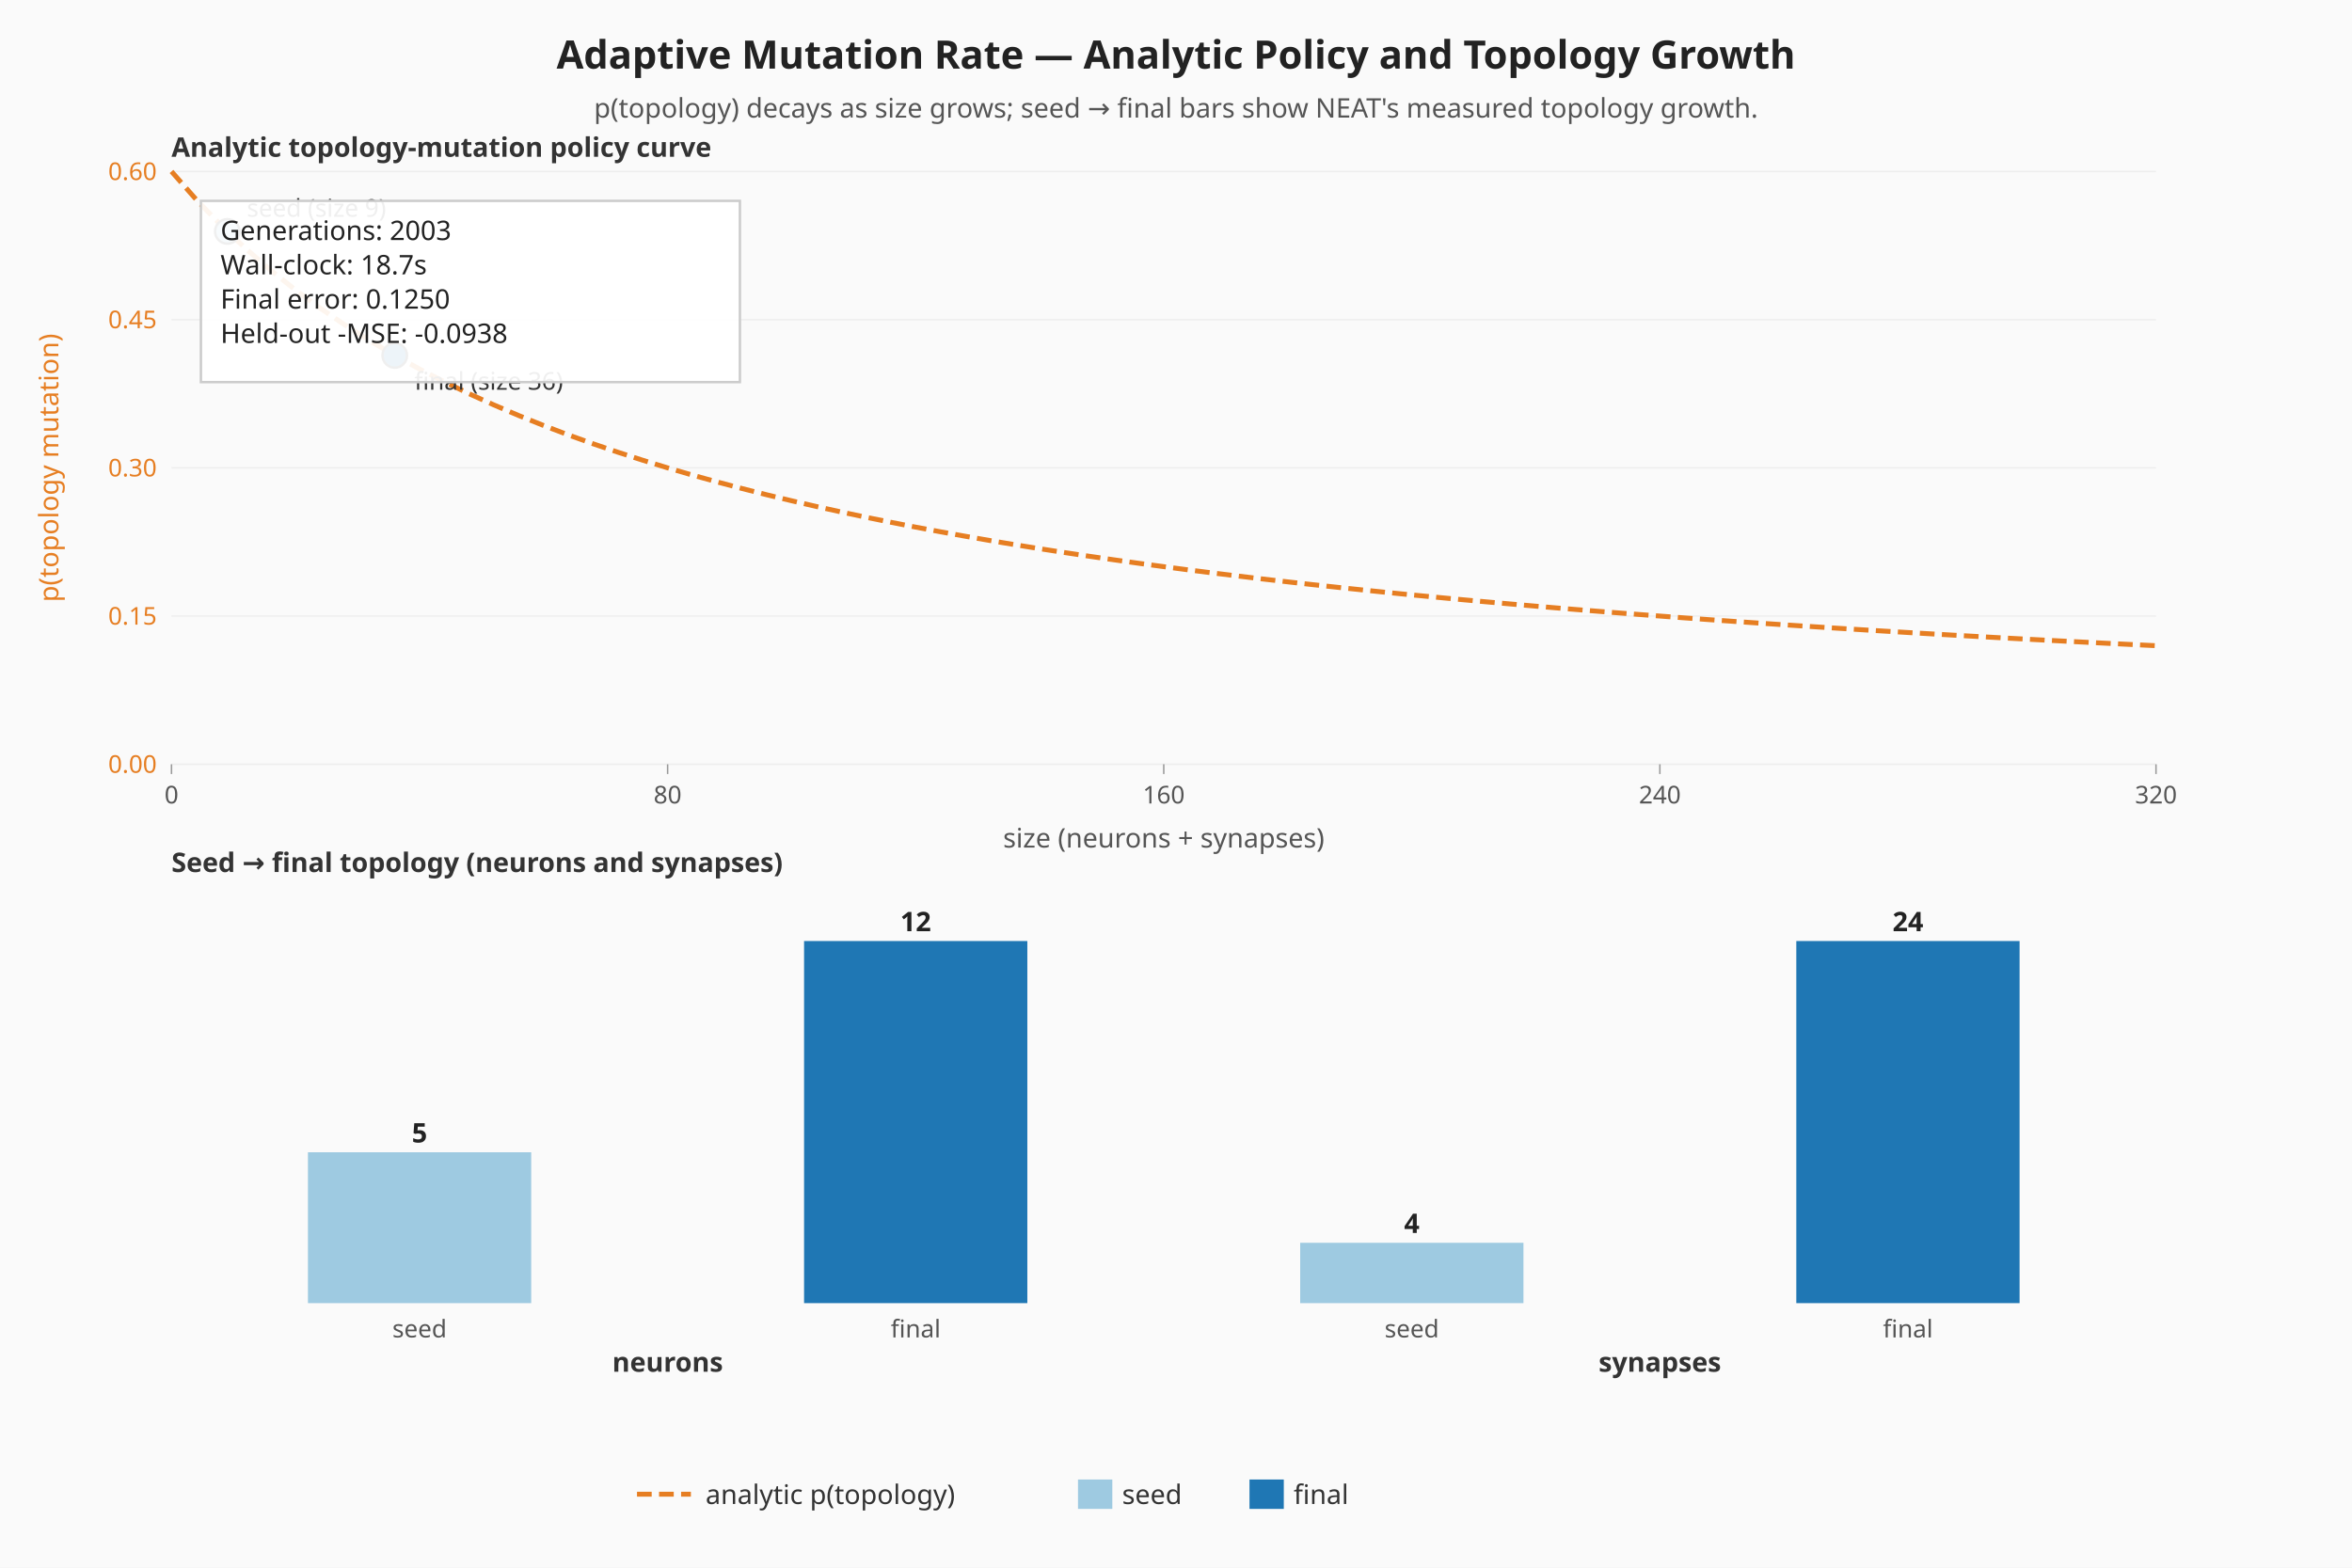
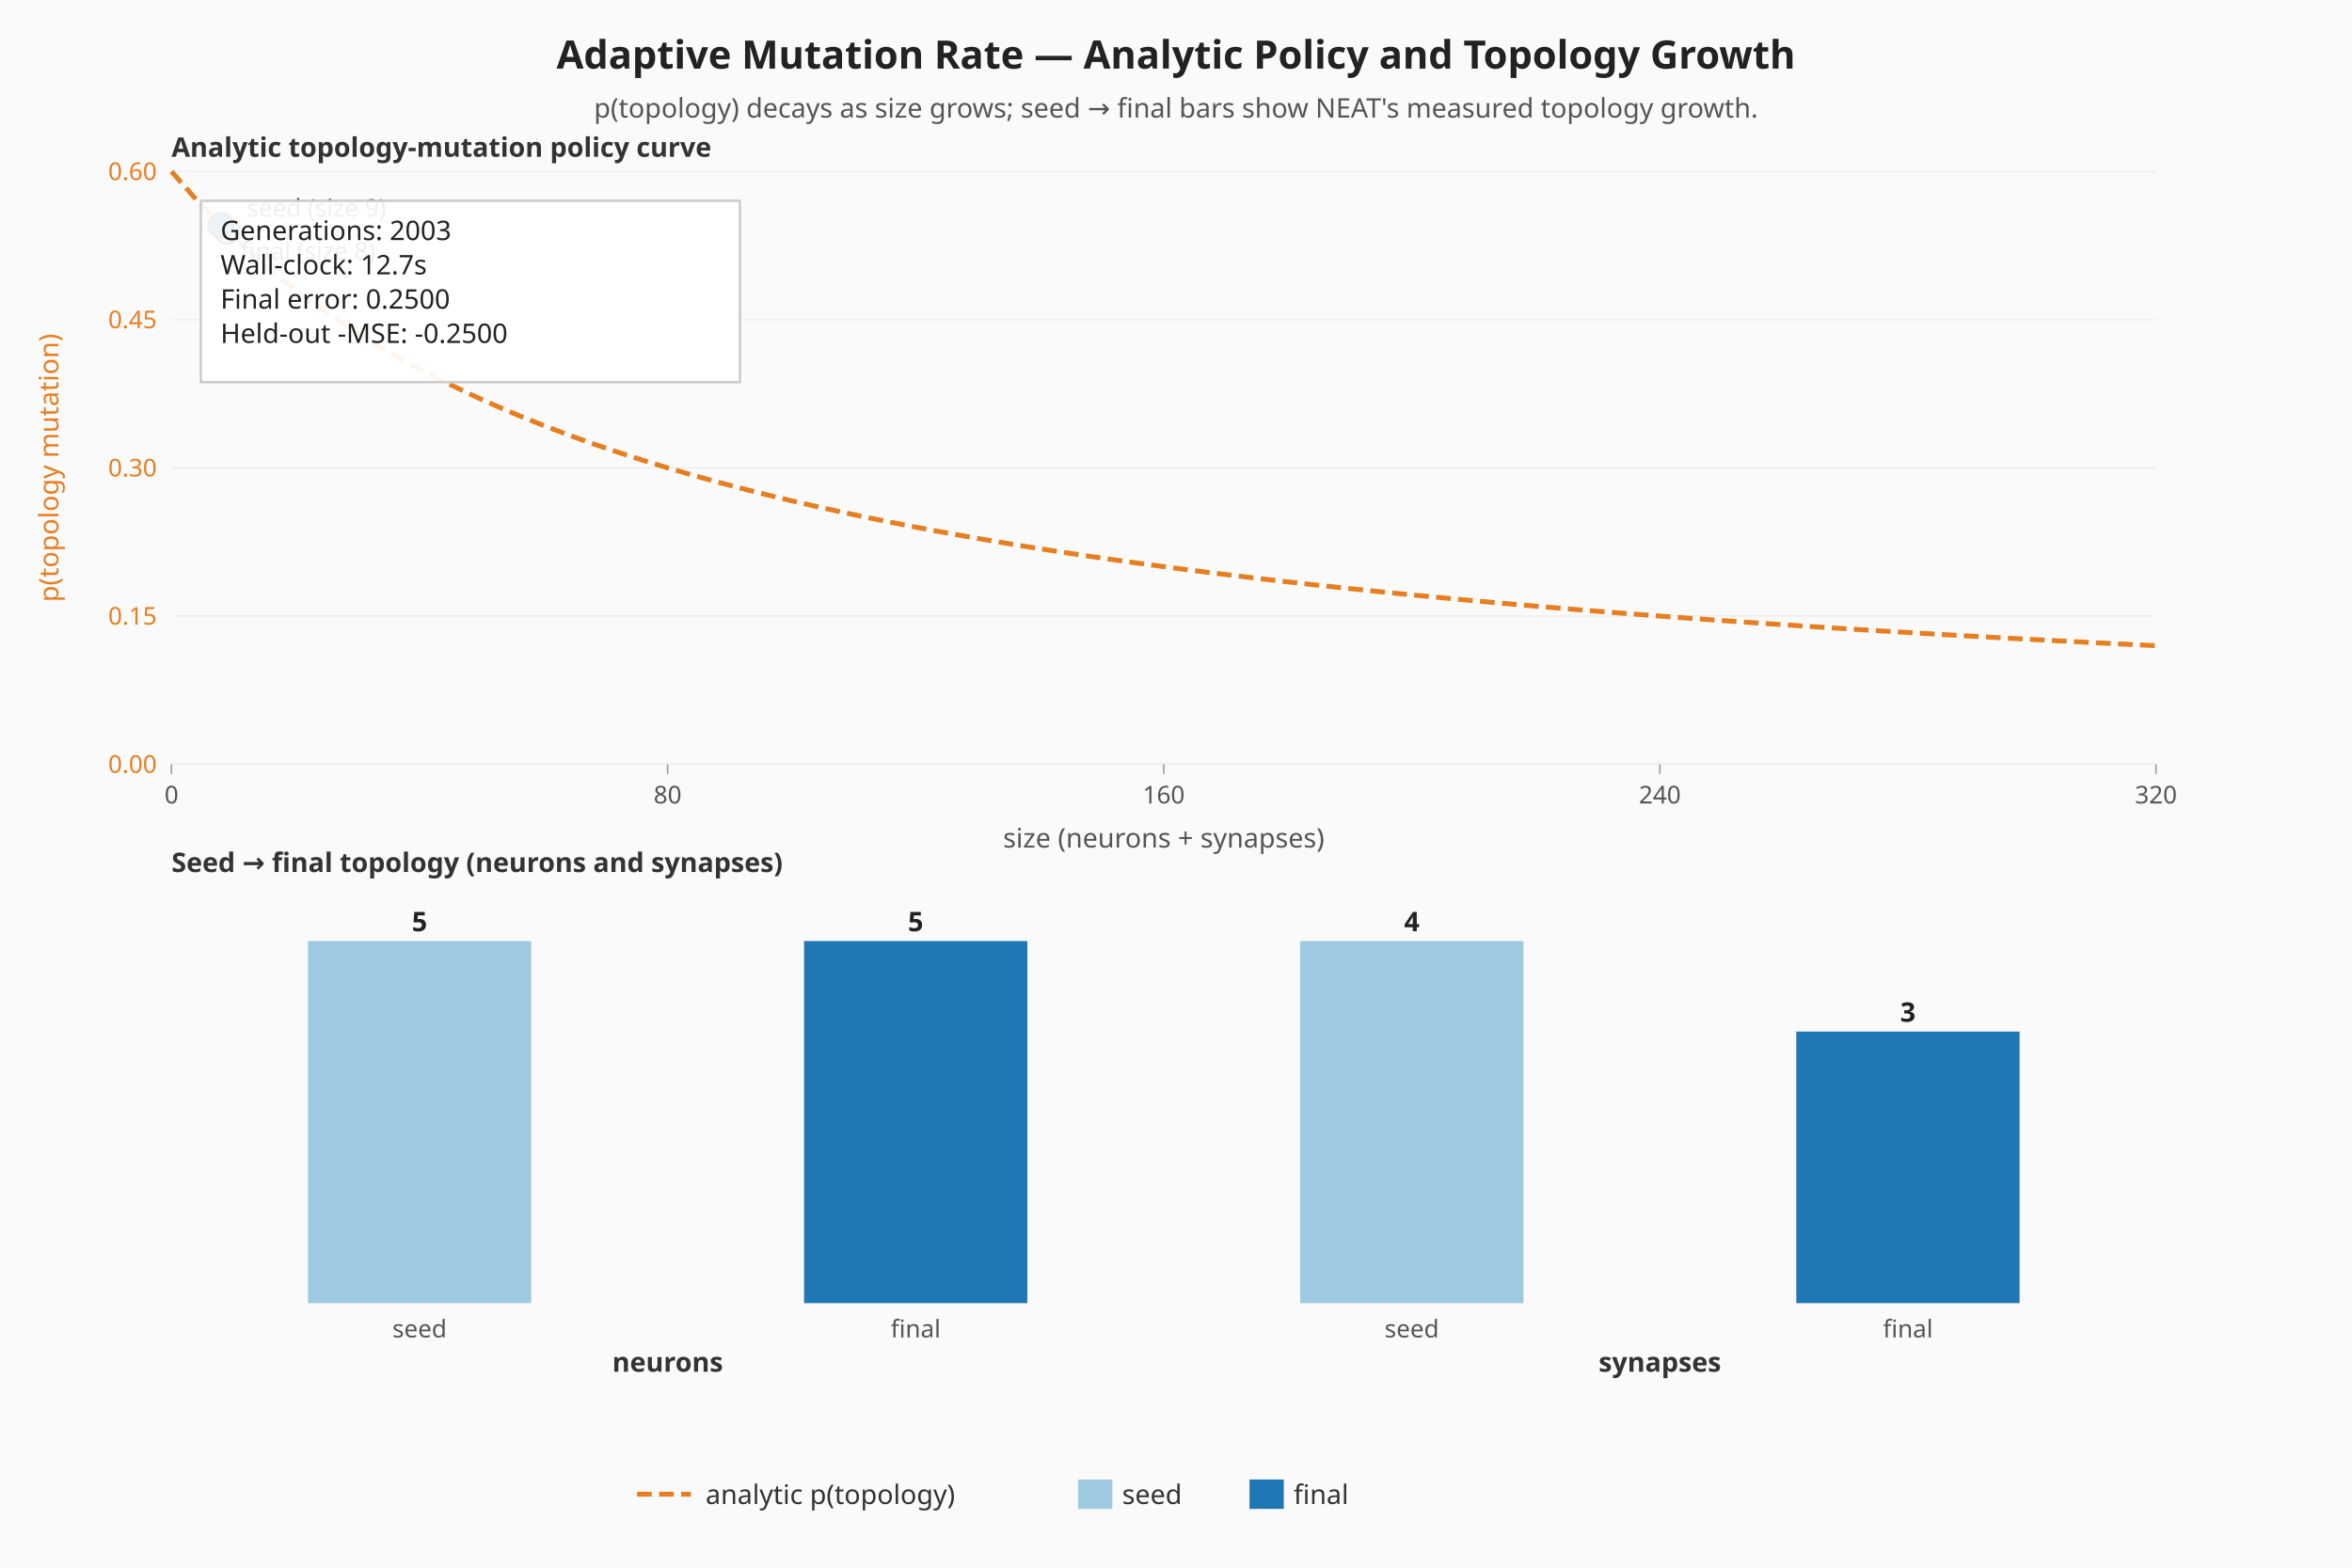
<svg xmlns="http://www.w3.org/2000/svg" viewBox="0 0 960 640" width="960" height="640" role="img" aria-label="Adaptive mutation — analytic policy curve and seed-vs-final topology">
  <rect width="960" height="640" fill="#fafafa" />
  <text x="480" y="28" text-anchor="middle" font-family="sans-serif" font-size="16" font-weight="bold" fill="#222">Adaptive Mutation Rate — Analytic Policy and Topology Growth</text>
  <text x="480" y="48" text-anchor="middle" font-family="sans-serif" font-size="11" fill="#555">p(topology) decays as size grows; seed → final bars show NEAT's measured topology growth.</text>
  <line x1="70.00" y1="312.00" x2="880.00" y2="312.00" stroke="#eeeeee" stroke-width="0.6" />
  <text x="64.00" y="315.50" text-anchor="end" font-family="sans-serif" font-size="10" fill="#e67e22">0.00</text>
  <line x1="70.00" y1="251.50" x2="880.00" y2="251.50" stroke="#eeeeee" stroke-width="0.6" />
  <text x="64.00" y="255.00" text-anchor="end" font-family="sans-serif" font-size="10" fill="#e67e22">0.15</text>
  <line x1="70.00" y1="191.00" x2="880.00" y2="191.00" stroke="#eeeeee" stroke-width="0.6" />
  <text x="64.00" y="194.50" text-anchor="end" font-family="sans-serif" font-size="10" fill="#e67e22">0.30</text>
  <line x1="70.00" y1="130.50" x2="880.00" y2="130.50" stroke="#eeeeee" stroke-width="0.6" />
  <text x="64.00" y="134.00" text-anchor="end" font-family="sans-serif" font-size="10" fill="#e67e22">0.45</text>
  <line x1="70.00" y1="70.00" x2="880.00" y2="70.00" stroke="#eeeeee" stroke-width="0.6" />
  <text x="64.00" y="73.50" text-anchor="end" font-family="sans-serif" font-size="10" fill="#e67e22">0.60</text>
  <line x1="70.00" y1="312.00" x2="70.00" y2="316.00" stroke="#999999" stroke-width="0.6" />
  <text x="70.00" y="328.00" text-anchor="middle" font-family="sans-serif" font-size="10" fill="#555">0</text>
  <line x1="272.50" y1="312.00" x2="272.50" y2="316.00" stroke="#999999" stroke-width="0.6" />
  <text x="272.50" y="328.00" text-anchor="middle" font-family="sans-serif" font-size="10" fill="#555">80</text>
  <line x1="475.00" y1="312.00" x2="475.00" y2="316.00" stroke="#999999" stroke-width="0.6" />
  <text x="475.00" y="328.00" text-anchor="middle" font-family="sans-serif" font-size="10" fill="#555">160</text>
  <line x1="677.50" y1="312.00" x2="677.50" y2="316.00" stroke="#999999" stroke-width="0.6" />
  <text x="677.50" y="328.00" text-anchor="middle" font-family="sans-serif" font-size="10" fill="#555">240</text>
  <line x1="880.00" y1="312.00" x2="880.00" y2="316.00" stroke="#999999" stroke-width="0.6" />
  <text x="880.00" y="328.00" text-anchor="middle" font-family="sans-serif" font-size="10" fill="#555">320</text>
  <text x="20.00" y="191.00" text-anchor="middle" dominant-baseline="middle" transform="rotate(-90 20.00 191.00)" font-family="sans-serif" font-size="11" fill="#e67e22">p(topology mutation)</text>
  <text x="475.00" y="346.00" text-anchor="middle" font-family="sans-serif" font-size="11" fill="#555">size (neurons + synapses)</text>
  <polyline class="topology-rate" fill="none" stroke="#e67e22" stroke-width="2" stroke-dasharray="6 3" points="70.00,70.00 80.13,81.52 90.25,92.00 100.38,101.57 110.50,110.33 120.63,118.40 130.75,125.85 140.88,132.74 151.00,139.14 161.13,145.10 171.25,150.67 181.38,155.87 191.50,160.75 201.63,165.33 211.75,169.65 221.88,173.71 232.00,177.56 242.13,181.19 252.25,184.63 262.38,187.90 272.50,191.00 282.63,193.95 292.75,196.76 302.88,199.44 313.00,202.00 323.13,204.44 333.25,206.78 343.38,209.02 353.50,211.17 363.63,213.22 373.75,215.20 383.88,217.10 394.00,218.92 404.13,220.68 414.25,222.37 424.38,224.00 434.50,225.57 444.63,227.09 454.75,228.55 464.88,229.97 475.00,231.33 485.12,232.66 495.25,233.94 505.38,235.17 515.50,236.38 525.63,237.54 535.75,238.67 545.88,239.76 556.00,240.82 566.13,241.86 576.25,242.86 586.38,243.83 596.50,244.78 606.63,245.70 616.75,246.59 626.88,247.47 637.00,248.32 647.13,249.14 657.25,249.95 667.38,250.73 677.50,251.50 687.63,252.25 697.75,252.98 707.88,253.69 718.00,254.38 728.13,255.06 738.25,255.72 748.38,256.37 758.50,257.00 768.63,257.62 778.75,258.22 788.88,258.81 799.00,259.39 809.13,259.96 819.25,260.51 829.38,261.05 839.50,261.58 849.63,262.10 859.75,262.61 869.88,263.11 880.00,263.60" />
  <circle class="seed-mark" cx="92.78" cy="94.47" r="5" fill="#9ecae1" stroke="#333" stroke-width="1" />
  <text x="100.78" y="88.47" font-family="sans-serif" font-size="10" fill="#333">seed (size 9)</text>
-   <circle class="final-mark" cx="161.13" cy="145.10" r="5" fill="#1f77b4" stroke="#333" stroke-width="1" />
-   <text x="169.13" y="159.10" font-family="sans-serif" font-size="10" fill="#333">final (size 36)</text>
+   <circle class="final-mark" cx="90.25" cy="92.00" r="5" fill="#1f77b4" stroke="#333" stroke-width="1" />
+   <text x="98.25" y="106.00" font-family="sans-serif" font-size="10" fill="#333">final (size 8)</text>
  <text x="70.00" y="64.00" font-family="sans-serif" font-size="11" font-weight="bold" fill="#333">Analytic topology-mutation policy curve</text>
  <text x="70.00" y="356.00" font-family="sans-serif" font-size="11" font-weight="bold" fill="#333">Seed → final topology (neurons and synapses)</text>
  <g class="seed-vs-final">
-     <rect class="topo-bar topo-bar-seed-neurons" x="125.69" y="470.41" width="91.13" height="61.59" fill="#9ecae1" />
-     <text x="171.25" y="466.41" text-anchor="middle" font-family="sans-serif" font-size="11" font-weight="bold" fill="#222">5</text>
+     <rect class="topo-bar topo-bar-seed-neurons" x="125.69" y="384.17" width="91.13" height="147.83" fill="#9ecae1" />
+     <text x="171.25" y="380.17" text-anchor="middle" font-family="sans-serif" font-size="11" font-weight="bold" fill="#222">5</text>
    <text x="171.25" y="546.00" text-anchor="middle" font-family="sans-serif" font-size="10" fill="#555">seed</text>
    <rect class="topo-bar topo-bar-final-neurons" x="328.19" y="384.17" width="91.13" height="147.83" fill="#1f77b4" />
-     <text x="373.75" y="380.17" text-anchor="middle" font-family="sans-serif" font-size="11" font-weight="bold" fill="#222">12</text>
+     <text x="373.75" y="380.17" text-anchor="middle" font-family="sans-serif" font-size="11" font-weight="bold" fill="#222">5</text>
    <text x="373.75" y="546.00" text-anchor="middle" font-family="sans-serif" font-size="10" fill="#555">final</text>
    <text x="272.50" y="560.00" text-anchor="middle" font-family="sans-serif" font-size="11" font-weight="bold" fill="#333">neurons</text>
-     <rect class="topo-bar topo-bar-seed-synapses" x="530.69" y="507.36" width="91.13" height="24.64" fill="#9ecae1" />
-     <text x="576.25" y="503.36" text-anchor="middle" font-family="sans-serif" font-size="11" font-weight="bold" fill="#222">4</text>
+     <rect class="topo-bar topo-bar-seed-synapses" x="530.69" y="384.17" width="91.13" height="147.83" fill="#9ecae1" />
+     <text x="576.25" y="380.17" text-anchor="middle" font-family="sans-serif" font-size="11" font-weight="bold" fill="#222">4</text>
    <text x="576.25" y="546.00" text-anchor="middle" font-family="sans-serif" font-size="10" fill="#555">seed</text>
-     <rect class="topo-bar topo-bar-final-synapses" x="733.19" y="384.17" width="91.13" height="147.83" fill="#1f77b4" />
-     <text x="778.75" y="380.17" text-anchor="middle" font-family="sans-serif" font-size="11" font-weight="bold" fill="#222">24</text>
+     <rect class="topo-bar topo-bar-final-synapses" x="733.19" y="421.13" width="91.13" height="110.87" fill="#1f77b4" />
+     <text x="778.75" y="417.13" text-anchor="middle" font-family="sans-serif" font-size="11" font-weight="bold" fill="#222">3</text>
    <text x="778.75" y="546.00" text-anchor="middle" font-family="sans-serif" font-size="10" fill="#555">final</text>
    <text x="677.50" y="560.00" text-anchor="middle" font-family="sans-serif" font-size="11" font-weight="bold" fill="#333">synapses</text>
  </g>
  <rect x="82.00" y="82.00" width="220" height="74" fill="#ffffff" fill-opacity="0.92" stroke="#cccccc" />
  <text x="90.00" y="98.00" font-family="sans-serif" font-size="11" fill="#222">Generations: 2003</text>
-   <text x="90.00" y="112.00" font-family="sans-serif" font-size="11" fill="#222">Wall-clock: 18.7s</text>
-   <text x="90.00" y="126.00" font-family="sans-serif" font-size="11" fill="#222">Final error: 0.1250</text>
-   <text x="90.00" y="140.00" font-family="sans-serif" font-size="11" fill="#222">Held-out -MSE: -0.0938</text>
+   <text x="90.00" y="112.00" font-family="sans-serif" font-size="11" fill="#222">Wall-clock: 12.7s</text>
+   <text x="90.00" y="126.00" font-family="sans-serif" font-size="11" fill="#222">Final error: 0.2500</text>
+   <text x="90.00" y="140.00" font-family="sans-serif" font-size="11" fill="#222">Held-out -MSE: -0.2500</text>
  <g class="legend" font-family="sans-serif" font-size="11" fill="#333">
    <line x1="260" y1="610" x2="282" y2="610" stroke="#e67e22" stroke-width="2" stroke-dasharray="6 3" />
    <text x="288" y="614">analytic p(topology)</text>
    <rect x="440" y="604" width="14" height="12" fill="#9ecae1" />
    <text x="458" y="614">seed</text>
    <rect x="510" y="604" width="14" height="12" fill="#1f77b4" />
    <text x="528" y="614">final</text>
  </g>
</svg>
